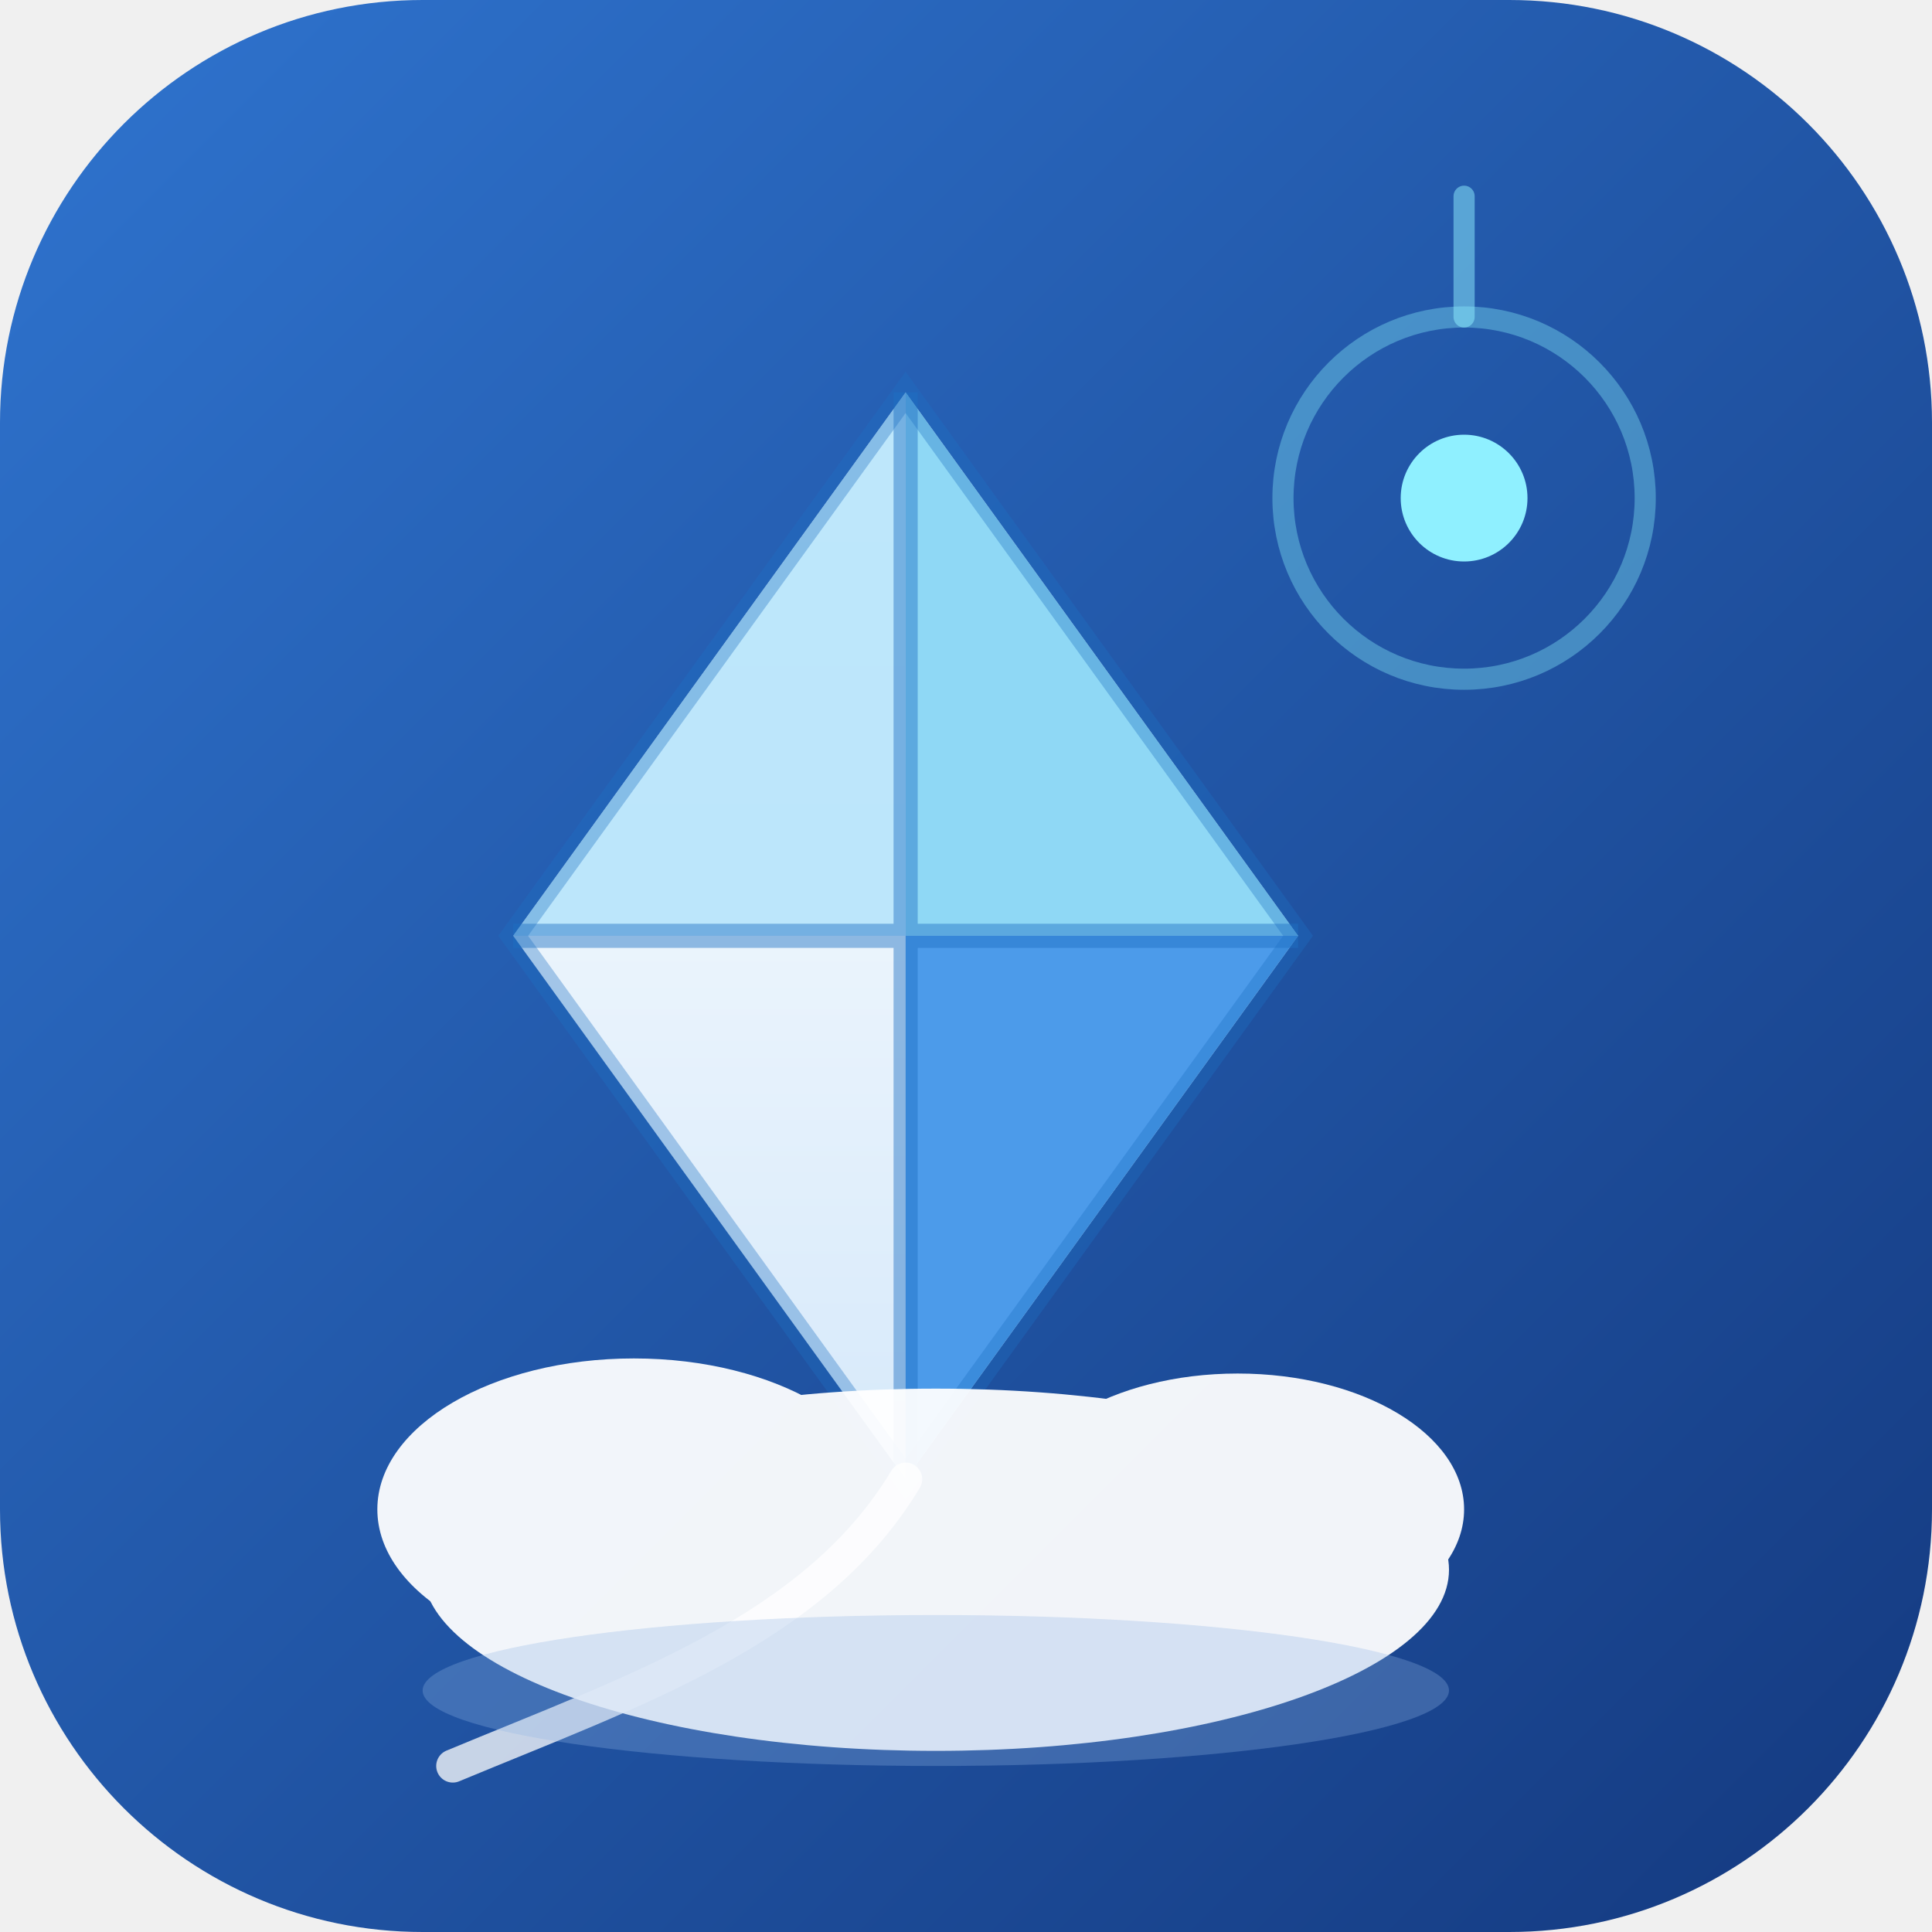
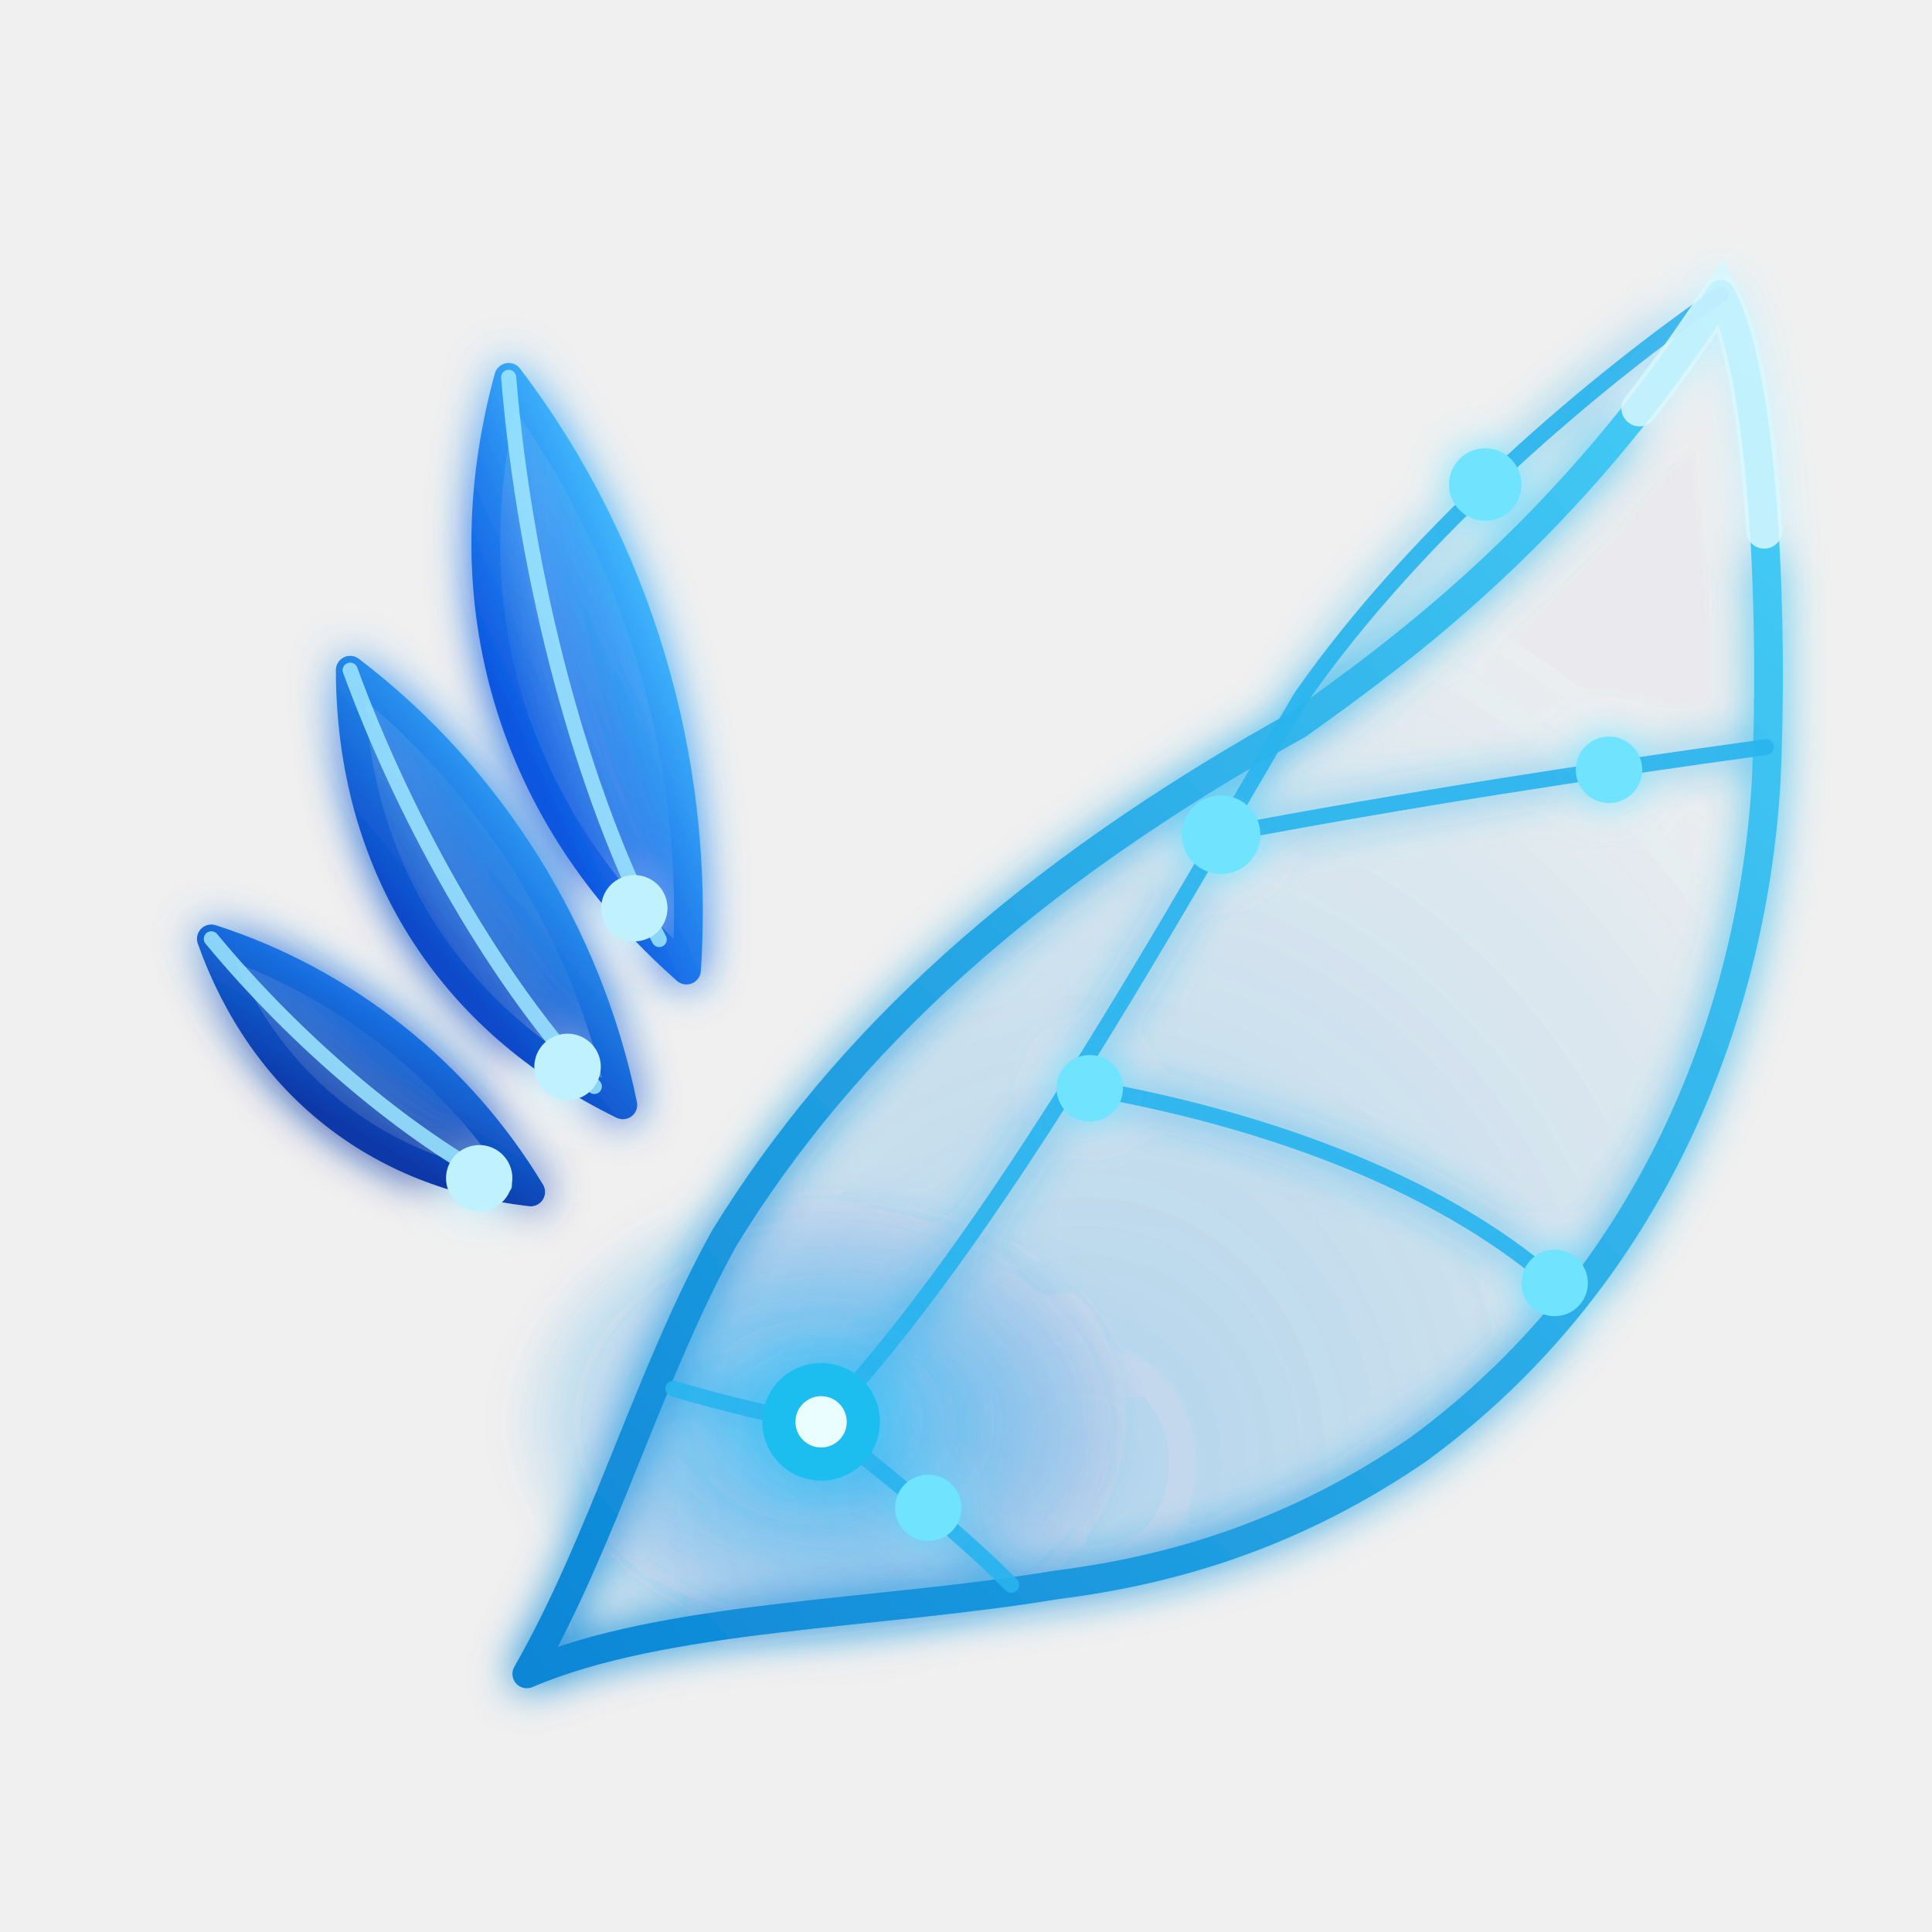
<svg xmlns="http://www.w3.org/2000/svg" viewBox="0 0 128 128" width="128" height="128" role="img" aria-labelledby="title desc">
  <defs>
-     <linearGradient id="bgGrad" x1="0%" y1="0%" x2="100%" y2="100%">
-       <stop offset="0%" stop-color="#2F74CF" />
-       <stop offset="100%" stop-color="#14397F" />
+     <linearGradient id="leafTop" x1="0%" y1="0%" x2="60%" y2="100%">
+       <stop offset="0%" stop-color="#45C0FF" />
+       <stop offset="100%" stop-color="#0C56E0" />
    </linearGradient>
-     <linearGradient id="kiteLit" x1="0%" y1="0%" x2="0%" y2="100%">
-       <stop offset="0%" stop-color="#FFFFFF" />
-       <stop offset="100%" stop-color="#D6E9FA" />
+     <linearGradient id="leafMid" x1="0%" y1="0%" x2="60%" y2="100%">
+       <stop offset="0%" stop-color="#2E9CF5" />
+       <stop offset="100%" stop-color="#0A49C8" />
    </linearGradient>
+     <linearGradient id="leafLow" x1="0%" y1="0%" x2="60%" y2="100%">
+       <stop offset="0%" stop-color="#1C78E8" />
+       <stop offset="100%" stop-color="#0838A8" />
+     </linearGradient>
+     <linearGradient id="lobeEdge" x1="100%" y1="0%" x2="0%" y2="100%">
+       <stop offset="0%" stop-color="#48CFF7" />
+       <stop offset="100%" stop-color="#0C86D6" />
+     </linearGradient>
+     <radialGradient id="lobeFill" cx="45%" cy="85%" r="70%">
+       <stop offset="0%" stop-color="#1E86E0" stop-opacity="0.14" />
+       <stop offset="100%" stop-color="#1E86E0" stop-opacity="0.01" />
+     </radialGradient>
+     <radialGradient id="hubBloom">
+       <stop offset="0%" stop-color="#4FD8FF" stop-opacity="0.6" />
+       <stop offset="55%" stop-color="#2AA6F0" stop-opacity="0.2" />
+       <stop offset="100%" stop-color="#1E86E0" stop-opacity="0" />
+     </radialGradient>
+     <filter id="markGlow" x="-30%" y="-30%" width="160%" height="160%">
+       <feGaussianBlur stdDeviation="1.4" result="blur" />
+       <feMerge>
+         <feMergeNode in="blur" />
+         <feMergeNode in="SourceGraphic" />
+       </feMerge>
+     </filter>
  </defs>
-   <rect width="128" height="128" rx="28" fill="url(#bgGrad)" />
-   <circle cx="97" cy="33" r="12" fill="none" stroke="#7FE3F5" stroke-width="1.4" opacity="0.4" />
-   <circle cx="97" cy="33" r="4.2" fill="#8FF0FF" />
-   <path d="M97 21 V13" stroke="#8FF0FF" stroke-width="1.4" opacity="0.5" stroke-linecap="round" />
-   <g transform="translate(60 56)">
-     <path d="M0 -30 L26 6 L0 42 L-26 6 Z" fill="url(#kiteLit)" />
-     <path d="M0 -30 L26 6 L0 6 Z" fill="#8FD8F5" />
-     <path d="M0 6 L26 6 L0 42 Z" fill="#4C9BEA" />
-     <path d="M0 -30 L-26 6 L0 6 Z" fill="#B7E4FB" opacity="0.9" />
-     <path d="M0 -30 L0 42 M-26 6 L26 6" stroke="#1D6FC4" stroke-width="1.6" opacity="0.45" />
-     <path d="M0 -30 L26 6 L0 42 L-26 6 Z" fill="none" stroke="#1D6FC4" stroke-width="1.6" opacity="0.35" />
+   <g transform="translate(-4 2)">
+     <animateTransform attributeName="transform" type="translate" values="0 0;0 -1.6;0 0" dur="3.4s" repeatCount="indefinite" additive="sum" />
+     <g>
+       <animateTransform attributeName="transform" type="rotate" values="0 58.4 92.2;1.1 58.4 92.2;0 58.4 92.2;-0.8 58.4 92.2;0 58.4 92.2" dur="3.4s" repeatCount="indefinite" />
+       <g filter="url(#markGlow)">
+         <g>
+           <g transform="translate(37.7 23) rotate(73.3) scale(0.82)">
+             <animate attributeName="opacity" values="0.88;1;0.88" dur="3.6s" repeatCount="indefinite" />
+             <animateTransform attributeName="transform" type="translate" values="0 0;-0.8 -0.8;0 0" dur="3.6s" repeatCount="indefinite" additive="sum" />
+             <path d="M0 0 C 16 10 34 10 50 0 C 34 -6 16 -6 0 0 Z" fill="url(#leafTop)" fill-opacity="0.72" stroke="url(#leafTop)" stroke-width="2.32" stroke-linejoin="round" />
+             <path d="M0 0 C 16 3.4 34 4 47 1.4" fill="none" stroke="#9FE8FF" stroke-width="1.22" stroke-linecap="round" opacity="0.85" />
+             <circle cx="44" cy="2.6" r="2.68" fill="#BFF1FF" />
+           </g>
+           <g transform="translate(27.2 42.4) rotate(57.9) scale(0.68)">
+             <animate attributeName="opacity" values="0.88;1;0.88" dur="3.6s" begin="-1.2s" repeatCount="indefinite" />
+             <animateTransform attributeName="transform" type="translate" values="0 0;-0.8 -0.8;0 0" dur="3.6s" begin="-1.2s" repeatCount="indefinite" additive="sum" />
+             <path d="M0 0 C 16 10 34 10 50 0 C 34 -6 16 -6 0 0 Z" fill="url(#leafMid)" fill-opacity="0.72" stroke="url(#leafMid)" stroke-width="2.79" stroke-linejoin="round" />
+             <path d="M0 0 C 16 3.4 34 4 47 1.4" fill="none" stroke="#9FE8FF" stroke-width="1.47" stroke-linecap="round" opacity="0.85" />
+             <circle cx="44" cy="2.6" r="3.24" fill="#BFF1FF" />
+           </g>
+           <g transform="translate(18 60.2) rotate(38.4) scale(0.54)">
+             <animate attributeName="opacity" values="0.88;1;0.88" dur="3.6s" begin="-2.4s" repeatCount="indefinite" />
+             <animateTransform attributeName="transform" type="translate" values="0 0;-0.8 -0.8;0 0" dur="3.6s" begin="-2.4s" repeatCount="indefinite" additive="sum" />
+             <path d="M0 0 C 16 10 34 10 50 0 C 34 -6 16 -6 0 0 Z" fill="url(#leafLow)" fill-opacity="0.72" stroke="url(#leafLow)" stroke-width="3.52" stroke-linejoin="round" />
+             <path d="M0 0 C 16 3.4 34 4 47 1.4" fill="none" stroke="#9FE8FF" stroke-width="1.85" stroke-linecap="round" opacity="0.85" />
+             <circle cx="44" cy="2.6" r="4.07" fill="#BFF1FF" />
+           </g>
+         </g>
+         <ellipse cx="58.4" cy="92.2" rx="21" ry="16" fill="url(#hubBloom)">
+           <animate attributeName="rx" values="19;22;19" dur="3.2s" repeatCount="indefinite" />
+           <animate attributeName="opacity" values="0.85;1;0.85" dur="3.2s" repeatCount="indefinite" />
+         </ellipse>
+         <path d="M118 17.5 C 121 23 121.5 40 121 50 C 120 66 113 83 98 94 C 90 99.5 82 102 74 103 C 62 105 48 105 38.9 108.9 C 44 100 47 89 52 80 C 60 67 72 56 90 46 C 97 41 108 33 118 17.5 Z" fill="url(#lobeFill)" />
+         <path d="M118 17.5 C 121 23 121.5 40 121 50 C 120 66 113 83 98 94 C 90 99.5 82 102 74 103 C 62 105 48 105 38.9 108.9 C 44 100 47 89 52 80 C 60 67 72 56 90 46 C 97 41 108 33 118 17.5 Z" fill="none" stroke="url(#lobeEdge)" stroke-width="1.9" stroke-linejoin="round" />
+         <g fill="none" stroke="#28B4EE" stroke-width="1.05" stroke-linecap="round" opacity="0.9">
+           <path d="M58.4 92.2 C 70 80 82 58 90.2 44.2 C 98 33 110 23 118 17.5" />
+           <path d="M84.9 53.3 C 97 51 110 49 121 47.5" />
+           <path d="M76.2 70.1 C 87 72 99 76 107 83" />
+           <path d="M58.4 92.2 C 63 96 67 99 71 103" />
+           <path d="M58.4 92.2 C 56 92 52 91 48.6 90" />
+         </g>
+         <g fill="#6FE3FF">
+           <circle cx="84.9" cy="53.3" r="2.6">
+             <animate attributeName="opacity" values="0.62;1;0.62" dur="3.2s" repeatCount="indefinite" />
+           </circle>
+           <circle cx="102.4" cy="30.1" r="2.4">
+             <animate attributeName="opacity" values="0.62;1;0.62" dur="3.2s" begin="-1.6s" repeatCount="indefinite" />
+           </circle>
+           <circle cx="76.2" cy="70.1" r="2.2">
+             <animate attributeName="opacity" values="0.62;1;0.62" dur="3.2s" begin="-1.1s" repeatCount="indefinite" />
+           </circle>
+           <circle cx="110.6" cy="49" r="2.2">
+             <animate attributeName="opacity" values="0.62;1;0.62" dur="3.2s" begin="-1.9s" repeatCount="indefinite" />
+           </circle>
+           <circle cx="107" cy="83" r="2.2">
+             <animate attributeName="opacity" values="0.62;1;0.62" dur="3.2s" begin="-2.6s" repeatCount="indefinite" />
+           </circle>
+           <circle cx="65.5" cy="97.9" r="2.2">
+             <animate attributeName="opacity" values="0.62;1;0.62" dur="3.2s" begin="-0.6s" repeatCount="indefinite" />
+           </circle>
+         </g>
+         <g fill="#CFF6FF">
+           <circle r="1.5">
+             <animateMotion dur="2.8s" repeatCount="indefinite" path="M58.4 92.2 C 70 80 82 58 90.2 44.2 C 98 33 110 23 118 17.5" />
+           </circle>
+           <circle r="1.3">
+             <animateMotion dur="3.2s" begin="-1.4s" repeatCount="indefinite" path="M84.9 53.3 C 97 51 110 49 121 47.5" />
+           </circle>
+           <circle r="1.3">
+             <animateMotion dur="2.4s" begin="-0.9s" repeatCount="indefinite" path="M58.4 92.2 C 63 96 67 99 71 103" />
+           </circle>
+         </g>
+         <circle cx="58.4" cy="92.2" r="3.4" fill="none" stroke="#8FEBFF" stroke-width="1.2" opacity="0">
+           <animate attributeName="r" values="3.4;16" dur="3.2s" repeatCount="indefinite" />
+           <animate attributeName="opacity" values="0.6;0" dur="3.2s" repeatCount="indefinite" />
+         </circle>
+         <circle cx="58.4" cy="92.2" r="3.9" fill="#1FBEF0">
+           <animate attributeName="opacity" values="0.85;1;0.85" dur="3.2s" repeatCount="indefinite" />
+         </circle>
+         <circle cx="58.4" cy="92.2" r="1.7" fill="#EAFEFF" />
+         <path d="M118 17.5 C 121 23 121.5 40 121 50 C 120 66 113 83 98 94 C 90 99.5 82 102 74 103 C 62 105 48 105 38.9 108.9 C 44 100 47 89 52 80 C 60 67 72 56 90 46 C 97 41 108 33 118 17.5 Z" fill="none" stroke="#D8F8FF" stroke-width="2.4" stroke-linecap="round" stroke-dasharray="16 244" opacity="0.85">
+           <animate attributeName="stroke-dashoffset" values="260;0" dur="7s" repeatCount="indefinite" />
+         </path>
+       </g>
+     </g>
  </g>
-   <path d="M60 98 C 54 108, 42 112, 30 117" fill="none" stroke="#FFFFFF" stroke-width="2.2" stroke-linecap="round" opacity="0.75" />
-   <g fill="#FFFFFF" opacity="0.94">
-     <ellipse cx="62" cy="104" rx="34" ry="12" />
-     <ellipse cx="42" cy="100" rx="17" ry="10" />
-     <ellipse cx="82" cy="100" rx="15" ry="9" />
-   </g>
-   <ellipse cx="62" cy="112" rx="34" ry="5" fill="#8FB4E4" opacity="0.3" />
</svg>
